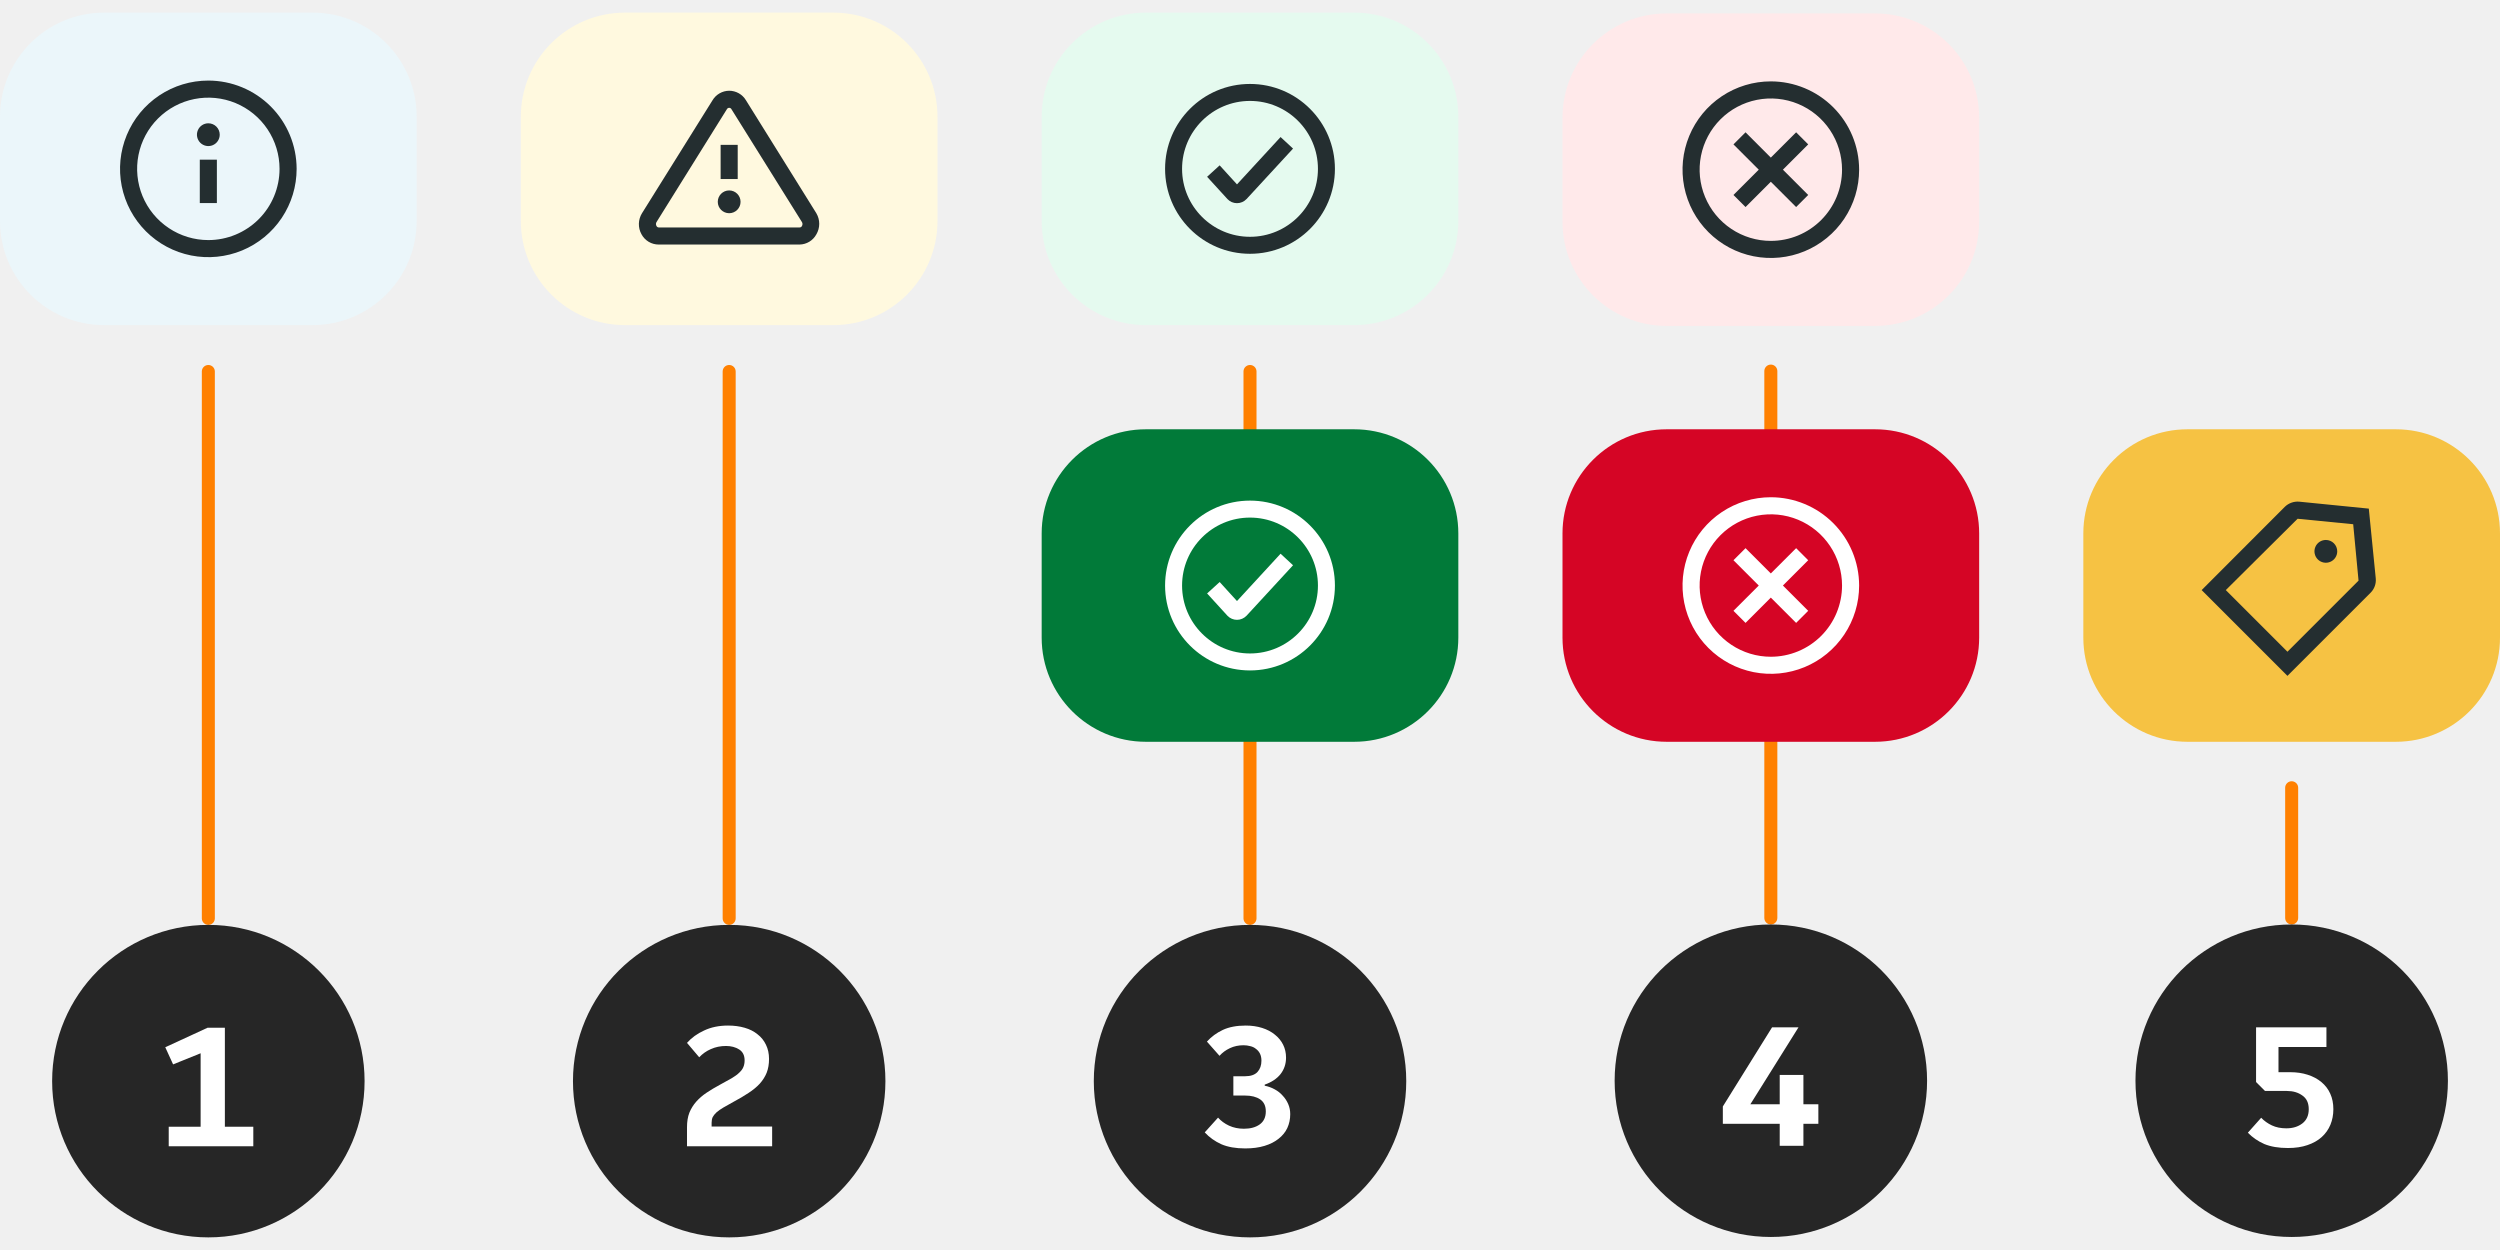
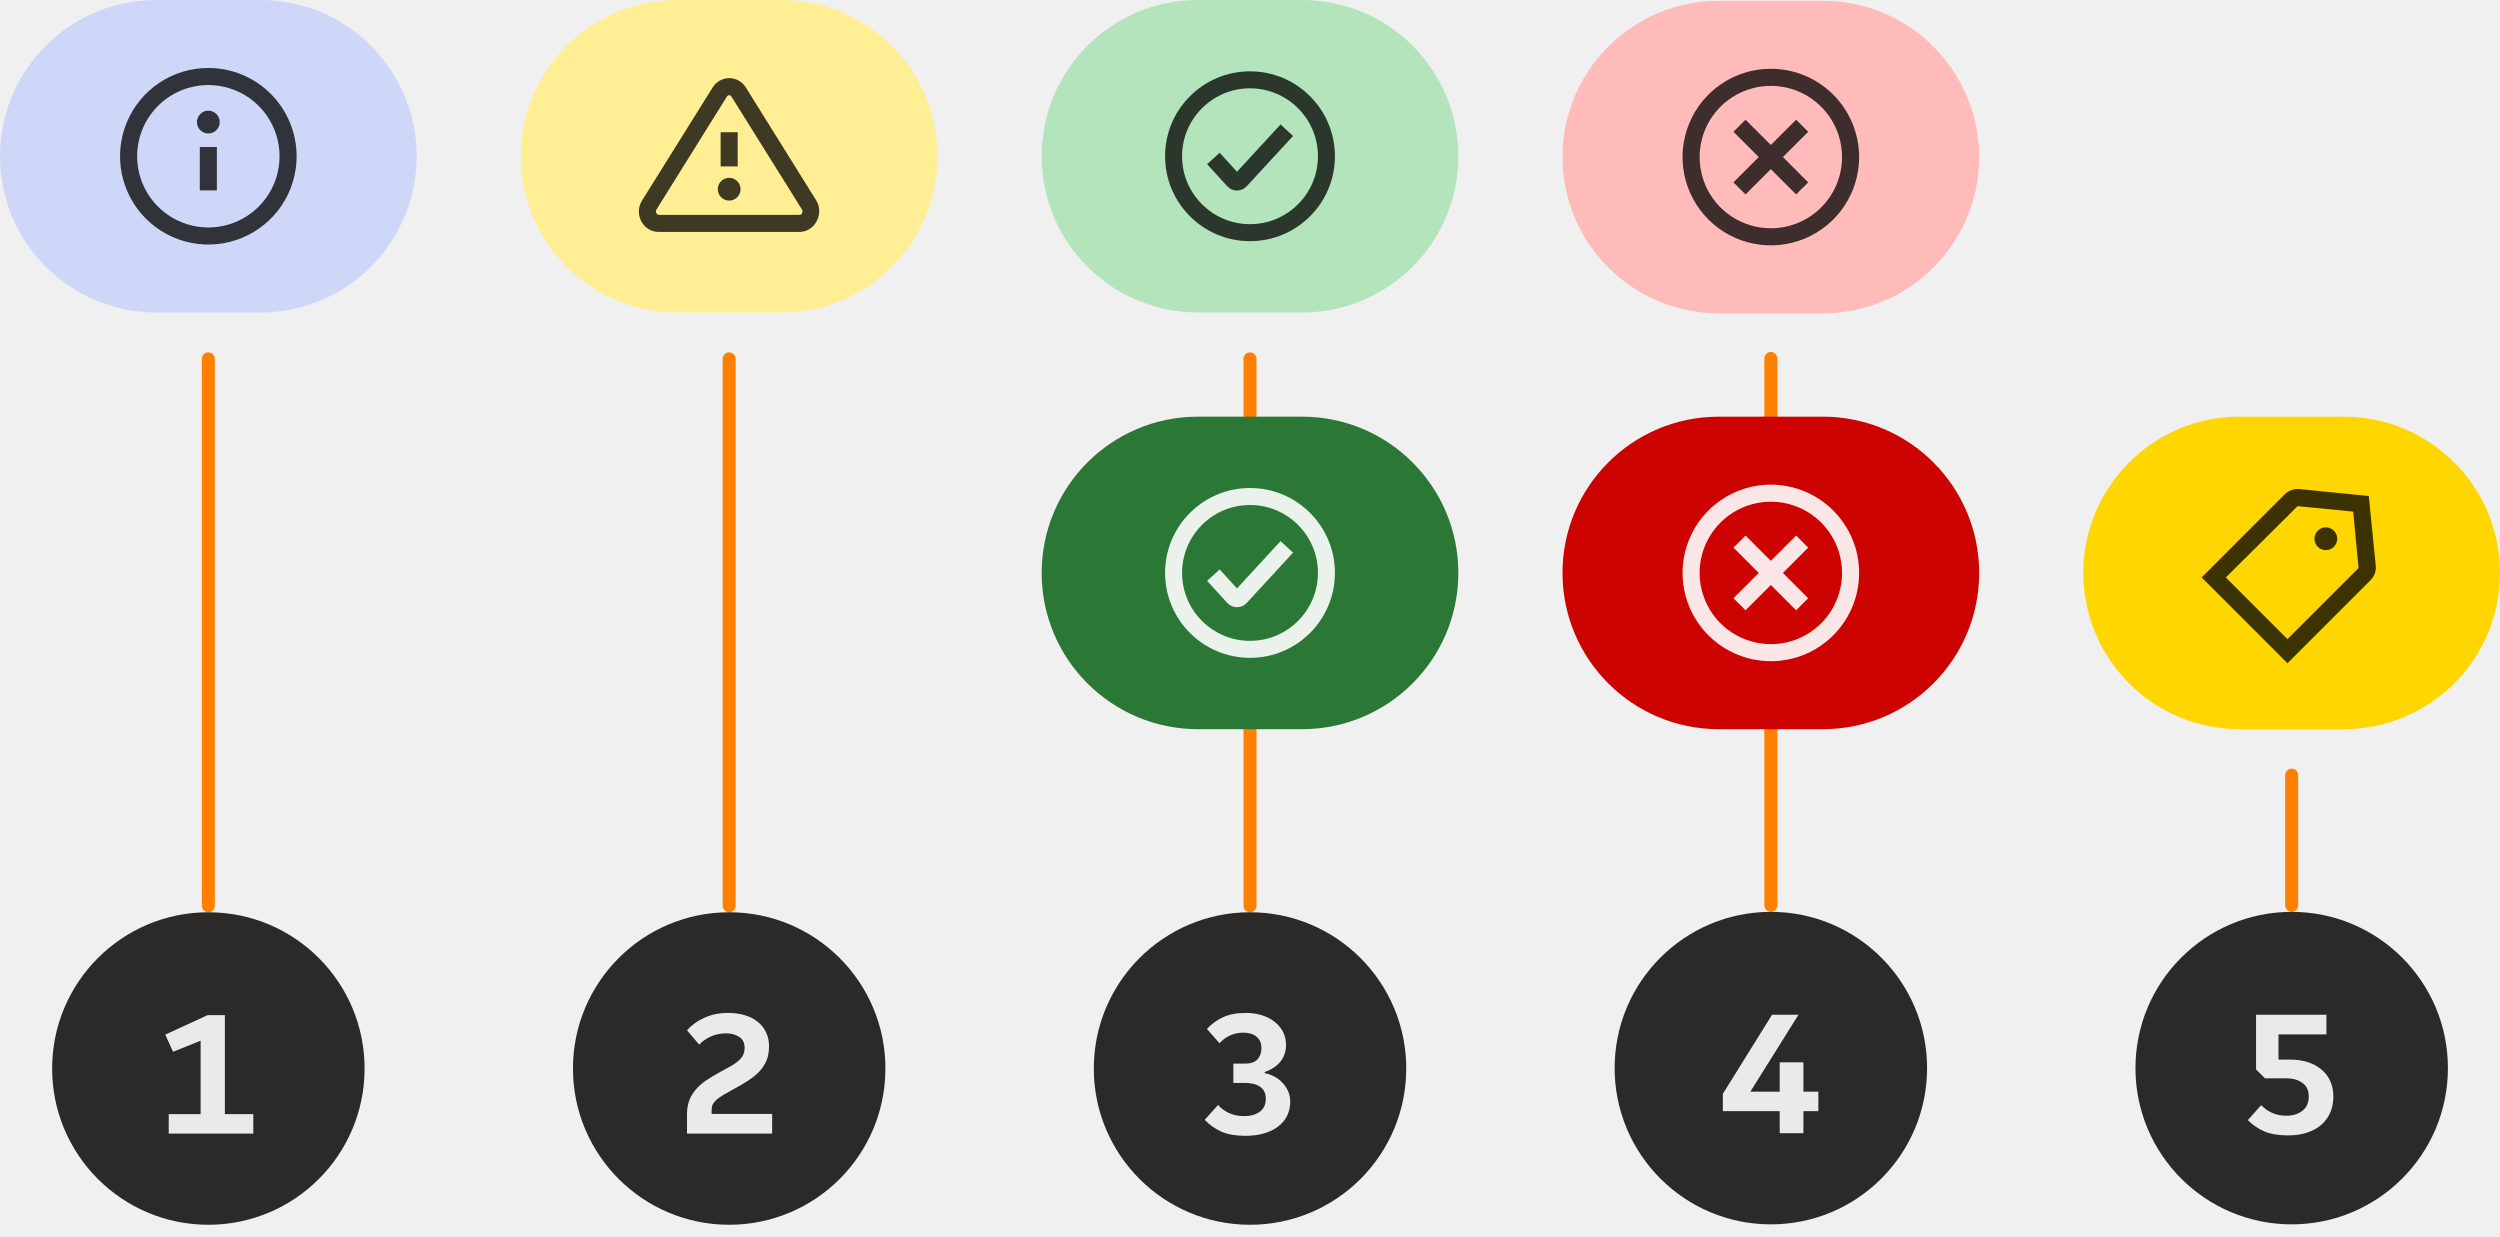
- <svg xmlns="http://www.w3.org/2000/svg" width="192" height="96" viewBox="0 0 192 96" fill="none">
-   <path d="M0 8.969C0 4.55 3.582 0.969 8 0.969H24C28.418 0.969 32 4.55 32 8.969V16.969C32 21.387 28.418 24.969 24 24.969H8C3.582 24.969 0 21.387 0 16.969V8.969Z" fill="#EBF6FA" />
-   <g clip-path="url(#clip0_6980_9092)">
-     <path d="M16 6.188C14.659 6.188 13.348 6.585 12.232 7.33C11.117 8.075 10.248 9.135 9.735 10.374C9.222 11.613 9.087 12.976 9.349 14.292C9.611 15.607 10.257 16.815 11.205 17.764C12.153 18.712 13.362 19.358 14.677 19.62C15.992 19.881 17.356 19.747 18.595 19.234C19.834 18.721 20.893 17.851 21.638 16.736C22.384 15.621 22.781 14.31 22.781 12.969C22.779 11.171 22.064 9.447 20.793 8.176C19.521 6.905 17.798 6.19 16 6.188ZM16 18.438C14.918 18.438 13.861 18.117 12.962 17.516C12.062 16.915 11.361 16.061 10.947 15.062C10.534 14.062 10.425 12.963 10.636 11.902C10.847 10.841 11.368 9.867 12.133 9.102C12.898 8.337 13.872 7.816 14.933 7.605C15.994 7.394 17.093 7.502 18.093 7.916C19.092 8.33 19.946 9.031 20.547 9.93C21.148 10.83 21.469 11.887 21.469 12.969C21.469 13.687 21.327 14.398 21.052 15.062C20.778 15.725 20.375 16.328 19.867 16.836C19.359 17.344 18.756 17.746 18.093 18.021C17.429 18.296 16.718 18.438 16 18.438ZM15.344 12.26H16.656V15.594H15.344V12.26ZM16.875 10.344C16.875 10.517 16.824 10.686 16.727 10.83C16.631 10.974 16.495 11.086 16.335 11.152C16.175 11.218 15.999 11.236 15.829 11.202C15.66 11.168 15.504 11.085 15.381 10.963C15.259 10.84 15.176 10.684 15.142 10.514C15.108 10.345 15.125 10.169 15.192 10.009C15.258 9.849 15.37 9.712 15.514 9.616C15.658 9.52 15.827 9.469 16 9.469C16.232 9.469 16.455 9.561 16.619 9.725C16.783 9.889 16.875 10.112 16.875 10.344Z" fill="#242E30" />
+ <svg xmlns="http://www.w3.org/2000/svg" width="192" height="95" viewBox="0 0 192 95" fill="none">
+   <path d="M0 12C0 5.373 5.373 0 12 0H20C26.627 0 32 5.373 32 12C32 18.627 26.627 24 20 24H12C5.373 24 0 18.627 0 12Z" fill="#CED7F8" />
+   <g clip-path="url(#clip0_14465_5205)">
+     <path d="M16 5.219C14.659 5.219 13.348 5.616 12.232 6.362C11.117 7.107 10.248 8.166 9.735 9.405C9.222 10.644 9.087 12.008 9.349 13.323C9.611 14.638 10.257 15.847 11.205 16.795C12.153 17.743 13.362 18.389 14.677 18.651C15.992 18.913 17.356 18.778 18.595 18.265C19.834 17.752 20.893 16.883 21.638 15.768C22.384 14.652 22.781 13.341 22.781 12C22.779 10.202 22.064 8.479 20.793 7.207C19.521 5.936 17.798 5.221 16 5.219ZM16 17.469C14.918 17.469 13.861 17.148 12.962 16.547C12.062 15.946 11.361 15.092 10.947 14.093C10.534 13.094 10.425 11.994 10.636 10.933C10.847 9.872 11.368 8.898 12.133 8.133C12.898 7.368 13.872 6.847 14.933 6.636C15.994 6.425 17.093 6.534 18.093 6.948C19.092 7.361 19.946 8.062 20.547 8.962C21.148 9.861 21.469 10.918 21.469 12C21.469 12.718 21.327 13.429 21.052 14.093C20.778 14.756 20.375 15.359 19.867 15.867C19.359 16.375 18.756 16.778 18.093 17.052C17.429 17.327 16.718 17.469 16 17.469ZM15.344 11.291H16.656V14.625H15.344V11.291ZM16.875 9.375C16.875 9.548 16.824 9.717 16.727 9.861C16.631 10.005 16.495 10.117 16.335 10.183C16.175 10.25 15.999 10.267 15.829 10.233C15.66 10.199 15.504 10.116 15.381 9.994C15.259 9.871 15.176 9.715 15.142 9.546C15.108 9.376 15.125 9.2 15.192 9.04C15.258 8.88 15.37 8.744 15.514 8.647C15.658 8.551 15.827 8.5 16 8.5C16.232 8.5 16.455 8.592 16.619 8.756C16.783 8.92 16.875 9.143 16.875 9.375Z" fill="black" fill-opacity="0.76" />
  </g>
-   <path d="M40 8.969C40 4.55 43.582 0.969 48 0.969H64C68.418 0.969 72 4.55 72 8.969V16.969C72 21.387 68.418 24.969 64 24.969H48C43.582 24.969 40 21.387 40 16.969V8.969Z" fill="#FFF9DF" />
-   <path d="M56.656 11.125H55.344V13.75H56.656V11.125Z" fill="#242E30" />
-   <path d="M56 16.375C56.483 16.375 56.875 15.983 56.875 15.5C56.875 15.017 56.483 14.625 56 14.625C55.517 14.625 55.125 15.017 55.125 15.5C55.125 15.983 55.517 16.375 56 16.375Z" fill="#242E30" />
-   <path d="M61.408 18.781H50.593C50.319 18.783 50.051 18.709 49.816 18.569C49.582 18.428 49.391 18.227 49.263 17.985C49.126 17.737 49.058 17.457 49.066 17.174C49.074 16.891 49.157 16.615 49.306 16.375L54.714 7.713C54.846 7.488 55.033 7.301 55.259 7.171C55.484 7.04 55.74 6.971 56 6.969C56.259 6.969 56.513 7.036 56.739 7.163C56.964 7.29 57.153 7.474 57.286 7.695L62.694 16.375C62.84 16.621 62.917 16.902 62.917 17.189C62.917 17.475 62.84 17.756 62.694 18.003C62.567 18.234 62.382 18.428 62.156 18.565C61.93 18.702 61.672 18.776 61.408 18.781ZM56 8.281C55.964 8.281 55.929 8.29 55.898 8.309C55.867 8.327 55.842 8.354 55.825 8.386L50.418 17.058C50.392 17.103 50.378 17.154 50.378 17.206C50.378 17.259 50.392 17.31 50.418 17.355C50.434 17.39 50.46 17.419 50.493 17.439C50.526 17.459 50.563 17.469 50.601 17.469H61.408C61.446 17.469 61.484 17.459 61.516 17.439C61.549 17.419 61.575 17.39 61.591 17.355C61.617 17.31 61.631 17.259 61.631 17.206C61.631 17.154 61.617 17.103 61.591 17.058L56.175 8.386C56.159 8.354 56.134 8.327 56.103 8.309C56.072 8.29 56.036 8.281 56 8.281Z" fill="#242E30" />
-   <path d="M160 40.969C160 36.55 163.582 32.969 168 32.969H184C188.418 32.969 192 36.55 192 40.969V48.969C192 53.387 188.418 56.969 184 56.969H168C163.582 56.969 160 53.387 160 48.969V40.969Z" fill="#F6C243" />
-   <g clip-path="url(#clip1_6980_9092)">
-     <path d="M175.676 51.907L169.087 45.319L175.466 38.931C175.612 38.786 175.788 38.675 175.982 38.606C176.175 38.536 176.381 38.51 176.586 38.529L181.924 39.062L182.457 44.409C182.478 44.612 182.454 44.816 182.386 45.009C182.318 45.201 182.208 45.376 182.064 45.52L175.676 51.907ZM170.942 45.319L175.676 50.053L181.136 44.593L180.725 40.261L176.455 39.841L170.942 45.319ZM178.625 41.469C178.452 41.469 178.283 41.52 178.139 41.616C177.995 41.712 177.883 41.849 177.817 42.009C177.75 42.169 177.733 42.345 177.767 42.514C177.8 42.684 177.884 42.84 178.006 42.962C178.129 43.085 178.284 43.168 178.454 43.202C178.624 43.236 178.8 43.218 178.96 43.152C179.12 43.086 179.256 42.974 179.352 42.83C179.449 42.686 179.5 42.517 179.5 42.344C179.5 42.112 179.408 41.889 179.244 41.725C179.08 41.561 178.857 41.469 178.625 41.469Z" fill="#242E30" />
+   <path d="M40 12C40 5.373 45.373 0 52 0H60C66.627 0 72 5.373 72 12C72 18.627 66.627 24 60 24H52C45.373 24 40 18.627 40 12Z" fill="#FFEE94" />
+   <path d="M56.656 10.156H55.344V12.781H56.656V10.156Z" fill="black" fill-opacity="0.76" />
+   <path d="M56 15.406C56.483 15.406 56.875 15.014 56.875 14.531C56.875 14.048 56.483 13.656 56 13.656C55.517 13.656 55.125 14.048 55.125 14.531C55.125 15.014 55.517 15.406 56 15.406Z" fill="black" fill-opacity="0.76" />
+   <path d="M61.408 17.812H50.593C50.319 17.814 50.051 17.74 49.816 17.6C49.582 17.46 49.391 17.258 49.263 17.016C49.126 16.768 49.058 16.488 49.066 16.205C49.074 15.922 49.157 15.646 49.306 15.406L54.714 6.744C54.846 6.519 55.033 6.332 55.259 6.202C55.484 6.072 55.74 6.002 56 6C56.259 6 56.513 6.067 56.739 6.194C56.964 6.322 57.153 6.505 57.286 6.726L62.694 15.406C62.84 15.652 62.917 15.934 62.917 16.22C62.917 16.506 62.84 16.788 62.694 17.034C62.567 17.265 62.382 17.46 62.156 17.596C61.93 17.733 61.672 17.808 61.408 17.812ZM56 7.313C55.964 7.312 55.929 7.321 55.898 7.34C55.867 7.358 55.842 7.385 55.825 7.418L50.418 16.089C50.392 16.134 50.378 16.185 50.378 16.238C50.378 16.29 50.392 16.341 50.418 16.386C50.434 16.421 50.46 16.45 50.493 16.47C50.526 16.49 50.563 16.5 50.601 16.5H61.408C61.446 16.5 61.484 16.49 61.516 16.47C61.549 16.45 61.575 16.421 61.591 16.386C61.617 16.341 61.631 16.29 61.631 16.238C61.631 16.185 61.617 16.134 61.591 16.089L56.175 7.418C56.159 7.385 56.134 7.358 56.103 7.34C56.072 7.321 56.036 7.312 56 7.313Z" fill="black" fill-opacity="0.76" />
+   <path d="M160 44C160 37.373 165.373 32 172 32H180C186.627 32 192 37.373 192 44C192 50.627 186.627 56 180 56H172C165.373 56 160 50.627 160 44Z" fill="#FFD600" />
+   <g clip-path="url(#clip1_14465_5205)">
+     <path d="M175.676 50.939L169.087 44.35L175.466 37.962C175.612 37.818 175.788 37.707 175.982 37.637C176.175 37.568 176.381 37.541 176.586 37.56L181.924 38.094L182.457 43.44C182.478 43.643 182.454 43.848 182.386 44.04C182.318 44.232 182.208 44.407 182.064 44.551L175.676 50.939ZM170.942 44.35L175.676 49.084L181.136 43.624L180.725 39.292L176.455 38.873L170.942 44.35ZM178.625 40.5C178.452 40.5 178.283 40.551 178.139 40.648C177.995 40.744 177.883 40.88 177.817 41.04C177.75 41.2 177.733 41.376 177.767 41.546C177.8 41.715 177.884 41.871 178.006 41.994C178.129 42.116 178.284 42.199 178.454 42.233C178.624 42.267 178.8 42.25 178.96 42.183C179.12 42.117 179.256 42.005 179.352 41.861C179.449 41.717 179.5 41.548 179.5 41.375C179.5 41.143 179.408 40.92 179.244 40.756C179.08 40.592 178.857 40.5 178.625 40.5Z" fill="black" fill-opacity="0.76" />
  </g>
-   <path d="M80 8.969C80 4.55 83.582 0.969 88 0.969H104C108.418 0.969 112 4.55 112 8.969V16.969C112 21.387 108.418 24.969 104 24.969H88C83.582 24.969 80 21.387 80 16.969V8.969Z" fill="#E5FAEF" />
-   <g clip-path="url(#clip2_6980_9092)">
-     <path d="M93.67 12.699L95 14.16L95.009 14.151L98.348 10.525L99.305 11.412L95.739 15.282C95.539 15.491 95.278 15.604 95 15.604C94.722 15.604 94.461 15.491 94.27 15.29L92.705 13.577L93.67 12.699Z" fill="#242E30" />
-     <path fill-rule="evenodd" clip-rule="evenodd" d="M89.478 12.969C89.478 9.369 92.4 6.447 96 6.447C99.6 6.447 102.522 9.369 102.522 12.969C102.522 16.569 99.6 19.491 96 19.491C92.4 19.491 89.478 16.569 89.478 12.969ZM90.783 12.969C90.783 15.847 93.122 18.186 96 18.186C98.879 18.186 101.218 15.847 101.218 12.969C101.218 10.091 98.879 7.751 96 7.751C93.122 7.751 90.783 10.091 90.783 12.969Z" fill="#242E30" />
+   <path d="M80 12C80 5.373 85.373 0 92 0H100C106.627 0 112 5.373 112 12C112 18.627 106.627 24 100 24H92C85.373 24 80 18.627 80 12Z" fill="#B4E4BB" />
+   <g clip-path="url(#clip2_14465_5205)">
+     <path d="M93.67 11.73L95 13.191L95.009 13.183L98.348 9.557L99.305 10.444L95.739 14.313C95.539 14.522 95.278 14.635 95 14.635C94.722 14.635 94.461 14.522 94.27 14.322L92.705 12.609L93.67 11.73Z" fill="black" fill-opacity="0.76" />
+     <path fill-rule="evenodd" clip-rule="evenodd" d="M89.478 12C89.478 8.4 92.4 5.478 96 5.478C99.6 5.478 102.522 8.4 102.522 12C102.522 15.6 99.6 18.522 96 18.522C92.4 18.522 89.478 15.6 89.478 12ZM90.783 12C90.783 14.878 93.122 17.217 96 17.217C98.879 17.217 101.218 14.878 101.218 12C101.218 9.122 98.879 6.783 96 6.783C93.122 6.783 90.783 9.122 90.783 12Z" fill="black" fill-opacity="0.76" />
  </g>
-   <path d="M120 9.031C120 4.613 123.582 1.031 128 1.031H144C148.418 1.031 152 4.613 152 9.031V17.031C152 21.45 148.418 25.031 144 25.031H128C123.582 25.031 120 21.45 120 17.031V9.031Z" fill="#FFE9EA" />
-   <g clip-path="url(#clip3_6980_9092)">
-     <path d="M138.87 11.089L136.928 13.031L138.87 14.974L137.943 15.901L136 13.959L134.058 15.901L133.13 14.974L135.073 13.031L133.13 11.089L134.058 10.161L136 12.104L137.943 10.161L138.87 11.089ZM142.781 13.031C142.781 14.373 142.384 15.684 141.638 16.799C140.893 17.914 139.834 18.783 138.595 19.296C137.356 19.81 135.992 19.944 134.677 19.682C133.362 19.421 132.153 18.775 131.205 17.826C130.257 16.878 129.611 15.67 129.349 14.354C129.087 13.039 129.222 11.675 129.735 10.436C130.248 9.197 131.117 8.138 132.233 7.393C133.348 6.648 134.659 6.25 136 6.25C137.798 6.252 139.521 6.968 140.793 8.239C142.064 9.51 142.779 11.233 142.781 13.031ZM141.469 13.031C141.469 11.95 141.148 10.892 140.547 9.993C139.946 9.094 139.092 8.393 138.093 7.979C137.094 7.565 135.994 7.457 134.933 7.668C133.872 7.879 132.898 8.399 132.133 9.164C131.368 9.929 130.847 10.903 130.636 11.964C130.425 13.025 130.534 14.125 130.948 15.124C131.361 16.123 132.062 16.977 132.962 17.578C133.861 18.179 134.918 18.5 136 18.5C136.718 18.5 137.429 18.358 138.093 18.084C138.756 17.809 139.359 17.406 139.867 16.898C140.375 16.39 140.778 15.787 141.052 15.124C141.327 14.461 141.469 13.749 141.469 13.031Z" fill="#242E30" />
+   <path d="M120 12.062C120 5.435 125.373 0.062 132 0.062H140C146.627 0.062 152 5.435 152 12.062C152 18.69 146.627 24.062 140 24.062H132C125.373 24.062 120 18.69 120 12.062Z" fill="#FFBBBA" />
+   <g clip-path="url(#clip3_14465_5205)">
+     <path d="M138.87 10.12L136.928 12.062L138.87 14.005L137.943 14.932L136 12.99L134.058 14.932L133.13 14.005L135.073 12.062L133.13 10.12L134.058 9.193L136 11.135L137.943 9.193L138.87 10.12ZM142.781 12.062C142.781 13.404 142.384 14.715 141.638 15.83C140.893 16.945 139.834 17.814 138.595 18.328C137.356 18.841 135.992 18.975 134.677 18.713C133.362 18.452 132.153 17.806 131.205 16.858C130.257 15.909 129.611 14.701 129.349 13.386C129.087 12.07 129.222 10.707 129.735 9.467C130.248 8.228 131.117 7.169 132.233 6.424C133.348 5.679 134.659 5.281 136 5.281C137.798 5.284 139.521 5.999 140.793 7.27C142.064 8.541 142.779 10.265 142.781 12.062ZM141.469 12.062C141.469 10.981 141.148 9.924 140.547 9.024C139.946 8.125 139.092 7.424 138.093 7.01C137.094 6.596 135.994 6.488 134.933 6.699C133.872 6.91 132.898 7.431 132.133 8.196C131.368 8.96 130.847 9.935 130.636 10.996C130.425 12.056 130.534 13.156 130.948 14.155C131.361 15.155 132.062 16.009 132.962 16.61C133.861 17.21 134.918 17.531 136 17.531C136.718 17.531 137.429 17.39 138.093 17.115C138.756 16.84 139.359 16.437 139.867 15.93C140.375 15.422 140.778 14.819 141.052 14.155C141.327 13.492 141.469 12.781 141.469 12.062Z" fill="black" fill-opacity="0.76" />
  </g>
-   <rect x="15.5" y="28.031" width="1" height="43" rx="0.5" fill="#FF8000" />
-   <ellipse cx="16.002" cy="83.031" rx="11.998" ry="12" fill="#262626" />
-   <path d="M12.958 86.533H15.408L15.408 80.891L13.294 81.745L12.692 80.429L15.94 78.931H17.27L17.27 86.533H19.454V88.031H12.958V86.533Z" fill="white" />
-   <rect x="55.5" y="28.031" width="1" height="43" rx="0.5" fill="#FF8000" />
-   <ellipse cx="56.002" cy="83.031" rx="11.998" ry="12" fill="#262626" />
-   <path d="M52.762 86.561C52.762 86.141 52.822 85.773 52.944 85.455C53.074 85.138 53.252 84.853 53.476 84.601C53.7 84.349 53.966 84.121 54.274 83.915C54.582 83.71 54.918 83.509 55.282 83.313C55.646 83.117 55.949 82.949 56.192 82.809C56.444 82.66 56.64 82.515 56.78 82.375C56.929 82.235 57.032 82.095 57.088 81.955C57.153 81.806 57.186 81.633 57.186 81.437C57.186 81.055 57.046 80.775 56.766 80.597C56.486 80.42 56.15 80.331 55.758 80.331C55.338 80.331 54.95 80.411 54.596 80.569C54.25 80.719 53.952 80.929 53.7 81.199L52.762 80.093C53.107 79.701 53.546 79.384 54.078 79.141C54.61 78.889 55.221 78.763 55.912 78.763C56.378 78.763 56.803 78.819 57.186 78.931C57.578 79.043 57.909 79.211 58.18 79.435C58.46 79.65 58.674 79.916 58.824 80.233C58.982 80.551 59.062 80.915 59.062 81.325C59.062 81.727 59.001 82.081 58.88 82.389C58.758 82.688 58.581 82.968 58.348 83.229C58.114 83.481 57.825 83.719 57.48 83.943C57.144 84.167 56.756 84.396 56.318 84.629C56.019 84.797 55.762 84.942 55.548 85.063C55.342 85.185 55.17 85.306 55.03 85.427C54.899 85.549 54.801 85.67 54.736 85.791C54.68 85.913 54.652 86.057 54.652 86.225V86.519H59.3V88.031H52.762V86.561Z" fill="white" />
-   <rect x="95.5" y="28.031" width="1" height="43" rx="0.5" fill="#FF8000" />
-   <ellipse cx="96.002" cy="83.031" rx="11.998" ry="12" fill="#262626" />
-   <path d="M95.632 88.199C94.904 88.199 94.292 88.092 93.798 87.877C93.303 87.653 92.878 87.35 92.524 86.967L93.546 85.833C93.77 86.085 94.05 86.291 94.386 86.449C94.731 86.608 95.114 86.687 95.534 86.687C96.038 86.687 96.444 86.575 96.752 86.351C97.06 86.127 97.214 85.796 97.214 85.357C97.214 84.937 97.069 84.629 96.78 84.433C96.49 84.237 96.108 84.139 95.632 84.139H94.722V82.655H95.632C96.052 82.655 96.364 82.548 96.57 82.333C96.775 82.109 96.878 81.82 96.878 81.465C96.878 81.251 96.84 81.069 96.766 80.919C96.691 80.77 96.588 80.649 96.458 80.555C96.336 80.453 96.192 80.383 96.024 80.345C95.856 80.299 95.683 80.275 95.506 80.275C95.123 80.275 94.773 80.35 94.456 80.499C94.138 80.649 93.872 80.845 93.658 81.087L92.692 79.995C93.028 79.622 93.434 79.323 93.91 79.099C94.386 78.875 94.974 78.763 95.674 78.763C96.131 78.763 96.551 78.824 96.934 78.945C97.316 79.067 97.643 79.239 97.914 79.463C98.184 79.678 98.394 79.935 98.544 80.233C98.693 80.532 98.768 80.863 98.768 81.227C98.768 81.703 98.628 82.123 98.348 82.487C98.068 82.842 97.662 83.113 97.13 83.299V83.383C97.41 83.439 97.666 83.533 97.9 83.663C98.142 83.794 98.348 83.957 98.516 84.153C98.693 84.34 98.833 84.555 98.936 84.797C99.038 85.031 99.09 85.287 99.09 85.567C99.09 85.95 99.015 86.305 98.866 86.631C98.716 86.949 98.492 87.224 98.194 87.457C97.904 87.691 97.545 87.873 97.116 88.003C96.686 88.134 96.192 88.199 95.632 88.199Z" fill="white" />
-   <rect x="135.5" y="28" width="1" height="43" rx="0.5" fill="#FF8000" />
-   <ellipse cx="136.002" cy="83" rx="11.998" ry="12" fill="#262626" />
-   <path d="M136.682 86.306H132.314V84.976L136.094 78.9H138.124L134.428 84.808H136.682V82.554H138.502V84.808H139.65V86.306H138.502V88H136.682V86.306Z" fill="white" />
-   <rect x="175.5" y="60" width="1" height="11" rx="0.5" fill="#FF8000" />
-   <ellipse cx="176.002" cy="83" rx="11.998" ry="12" fill="#262626" />
-   <path d="M175.716 88.168C174.997 88.168 174.39 88.065 173.896 87.86C173.41 87.645 172.99 87.356 172.636 86.992L173.658 85.844C173.891 86.087 174.166 86.283 174.484 86.432C174.801 86.581 175.17 86.656 175.59 86.656C176.084 86.656 176.495 86.53 176.822 86.278C177.148 86.026 177.312 85.662 177.312 85.186C177.312 84.71 177.148 84.36 176.822 84.136C176.504 83.903 176.108 83.786 175.632 83.786H173.952L173.266 83.1V78.9H178.67V80.412H174.988V82.344H175.884C176.378 82.344 176.826 82.409 177.228 82.54C177.638 82.671 177.988 82.857 178.278 83.1C178.576 83.343 178.805 83.641 178.964 83.996C179.122 84.341 179.202 84.738 179.202 85.186C179.202 85.615 179.127 86.012 178.978 86.376C178.828 86.74 178.604 87.057 178.306 87.328C178.016 87.589 177.652 87.795 177.214 87.944C176.784 88.093 176.285 88.168 175.716 88.168Z" fill="white" />
-   <path d="M80 40.969C80 36.55 83.582 32.969 88 32.969H104C108.418 32.969 112 36.55 112 40.969V48.969C112 53.387 108.418 56.969 104 56.969H88C83.582 56.969 80 53.387 80 48.969V40.969Z" fill="#017A39" />
-   <g clip-path="url(#clip4_6980_9092)">
-     <path d="M93.67 44.699L95 46.16L95.009 46.151L98.348 42.525L99.305 43.412L95.739 47.282C95.539 47.49 95.278 47.603 95 47.603C94.722 47.603 94.461 47.49 94.27 47.291L92.705 45.577L93.67 44.699Z" fill="white" />
-     <path fill-rule="evenodd" clip-rule="evenodd" d="M89.478 44.969C89.478 41.369 92.4 38.447 96 38.447C99.6 38.447 102.522 41.369 102.522 44.969C102.522 48.569 99.6 51.49 96 51.49C92.4 51.49 89.478 48.569 89.478 44.969ZM90.783 44.969C90.783 47.847 93.122 50.186 96 50.186C98.879 50.186 101.218 47.847 101.218 44.969C101.218 42.09 98.879 39.751 96 39.751C93.122 39.751 90.783 42.09 90.783 44.969Z" fill="white" />
+   <rect x="15.5" y="27.062" width="1" height="43" rx="0.5" fill="#FF8000" />
+   <ellipse cx="16.002" cy="82.062" rx="11.998" ry="12" fill="#2B2A28" />
+   <path d="M12.958 85.564H15.408L15.408 79.922L13.294 80.776L12.692 79.46L15.94 77.963H17.27L17.27 85.564H19.454V87.062H12.958V85.564Z" fill="white" fill-opacity="0.9" />
+   <rect x="55.5" y="27.062" width="1" height="43" rx="0.5" fill="#FF8000" />
+   <ellipse cx="56.002" cy="82.062" rx="11.998" ry="12" fill="#2B2A28" />
+   <path d="M52.762 85.593C52.762 85.172 52.822 84.804 52.944 84.487C53.074 84.169 53.252 83.885 53.476 83.632C53.7 83.38 53.966 83.152 54.274 82.947C54.582 82.741 54.918 82.54 55.282 82.344C55.646 82.148 55.949 81.981 56.192 81.841C56.444 81.691 56.64 81.546 56.78 81.406C56.929 81.266 57.032 81.126 57.088 80.987C57.153 80.837 57.186 80.665 57.186 80.469C57.186 80.086 57.046 79.806 56.766 79.629C56.486 79.451 56.15 79.362 55.758 79.362C55.338 79.362 54.95 79.442 54.596 79.6C54.25 79.75 53.952 79.96 53.7 80.231L52.762 79.124C53.107 78.733 53.546 78.415 54.078 78.172C54.61 77.921 55.221 77.794 55.912 77.794C56.378 77.794 56.803 77.85 57.186 77.963C57.578 78.075 57.909 78.243 58.18 78.466C58.46 78.681 58.674 78.947 58.824 79.264C58.982 79.582 59.062 79.946 59.062 80.356C59.062 80.758 59.001 81.112 58.88 81.421C58.758 81.719 58.581 81.999 58.348 82.26C58.114 82.513 57.825 82.751 57.48 82.975C57.144 83.198 56.756 83.427 56.318 83.66C56.019 83.829 55.762 83.973 55.548 84.094C55.342 84.216 55.17 84.337 55.03 84.459C54.899 84.58 54.801 84.701 54.736 84.823C54.68 84.944 54.652 85.088 54.652 85.257V85.55H59.3V87.062H52.762V85.593Z" fill="white" fill-opacity="0.9" />
+   <rect x="95.5" y="27.062" width="1" height="43" rx="0.5" fill="#FF8000" />
+   <ellipse cx="96.002" cy="82.062" rx="11.998" ry="12" fill="#2B2A28" />
+   <path d="M95.632 87.231C94.904 87.231 94.292 87.123 93.798 86.909C93.303 86.684 92.878 86.381 92.524 85.999L93.546 84.865C93.77 85.117 94.05 85.322 94.386 85.481C94.731 85.639 95.114 85.719 95.534 85.719C96.038 85.719 96.444 85.606 96.752 85.382C97.06 85.159 97.214 84.827 97.214 84.388C97.214 83.969 97.069 83.66 96.78 83.465C96.49 83.269 96.108 83.171 95.632 83.171H94.722V81.686H95.632C96.052 81.686 96.364 81.579 96.57 81.365C96.775 81.141 96.878 80.851 96.878 80.496C96.878 80.282 96.84 80.1 96.766 79.951C96.691 79.801 96.588 79.68 96.458 79.587C96.336 79.484 96.192 79.414 96.024 79.376C95.856 79.33 95.683 79.306 95.506 79.306C95.123 79.306 94.773 79.381 94.456 79.531C94.138 79.68 93.872 79.876 93.658 80.118L92.692 79.026C93.028 78.653 93.434 78.355 93.91 78.13C94.386 77.906 94.974 77.794 95.674 77.794C96.131 77.794 96.551 77.855 96.934 77.977C97.316 78.098 97.643 78.27 97.914 78.495C98.184 78.709 98.394 78.966 98.544 79.264C98.693 79.563 98.768 79.894 98.768 80.258C98.768 80.734 98.628 81.154 98.348 81.519C98.068 81.873 97.662 82.144 97.13 82.331V82.415C97.41 82.471 97.666 82.564 97.9 82.695C98.142 82.825 98.348 82.989 98.516 83.184C98.693 83.371 98.833 83.586 98.936 83.829C99.038 84.062 99.09 84.319 99.09 84.599C99.09 84.981 99.015 85.336 98.866 85.662C98.716 85.98 98.492 86.255 98.194 86.489C97.904 86.722 97.545 86.904 97.116 87.034C96.686 87.165 96.192 87.231 95.632 87.231Z" fill="white" fill-opacity="0.9" />
+   <rect x="135.5" y="27.031" width="1" height="43" rx="0.5" fill="#FF8000" />
+   <ellipse cx="136.002" cy="82.031" rx="11.998" ry="12" fill="#2B2A28" />
+   <path d="M136.682 85.337H132.314V84.007L136.094 77.931H138.124L134.428 83.839H136.682V81.585H138.502V83.839H139.65V85.337H138.502V87.031H136.682V85.337Z" fill="white" fill-opacity="0.9" />
+   <rect x="175.5" y="59.031" width="1" height="11" rx="0.5" fill="#FF8000" />
+   <ellipse cx="176.002" cy="82.031" rx="11.998" ry="12" fill="#2B2A28" />
+   <path d="M175.716 87.199C174.997 87.199 174.39 87.097 173.896 86.891C173.41 86.677 172.99 86.387 172.636 86.023L173.658 84.875C173.891 85.118 174.166 85.314 174.484 85.463C174.801 85.613 175.17 85.687 175.59 85.687C176.084 85.687 176.495 85.561 176.822 85.309C177.148 85.057 177.312 84.693 177.312 84.217C177.312 83.741 177.148 83.391 176.822 83.167C176.504 82.934 176.108 82.817 175.632 82.817H173.952L173.266 82.131V77.931H178.67V79.443H174.988V81.375H175.884C176.378 81.375 176.826 81.441 177.228 81.571C177.638 81.702 177.988 81.889 178.278 82.131C178.576 82.374 178.805 82.673 178.964 83.027C179.122 83.373 179.202 83.769 179.202 84.217C179.202 84.647 179.127 85.043 178.978 85.407C178.828 85.771 178.604 86.089 178.306 86.359C178.016 86.621 177.652 86.826 177.214 86.975C176.784 87.125 176.285 87.199 175.716 87.199Z" fill="white" fill-opacity="0.9" />
+   <path d="M80 44C80 37.373 85.373 32 92 32H100C106.627 32 112 37.373 112 44C112 50.627 106.627 56 100 56H92C85.373 56 80 50.627 80 44Z" fill="#2B7836" />
+   <g clip-path="url(#clip4_14465_5205)">
+     <path d="M93.67 43.73L95 45.191L95.009 45.183L98.348 41.556L99.305 42.444L95.739 46.313C95.539 46.522 95.278 46.635 95 46.635C94.722 46.635 94.461 46.522 94.27 46.322L92.705 44.609L93.67 43.73Z" fill="white" fill-opacity="0.9" />
+     <path fill-rule="evenodd" clip-rule="evenodd" d="M89.478 44C89.478 40.4 92.4 37.478 96 37.478C99.6 37.478 102.522 40.4 102.522 44C102.522 47.6 99.6 50.522 96 50.522C92.4 50.522 89.478 47.6 89.478 44ZM90.783 44C90.783 46.878 93.122 49.217 96 49.217C98.879 49.217 101.218 46.878 101.218 44C101.218 41.122 98.879 38.783 96 38.783C93.122 38.783 90.783 41.122 90.783 44Z" fill="white" fill-opacity="0.9" />
  </g>
-   <path d="M120 40.969C120 36.55 123.582 32.969 128 32.969H144C148.418 32.969 152 36.55 152 40.969V48.969C152 53.387 148.418 56.969 144 56.969H128C123.582 56.969 120 53.387 120 48.969V40.969Z" fill="#D50525" />
-   <g clip-path="url(#clip5_6980_9092)">
-     <path d="M138.87 43.026L136.928 44.969L138.87 46.911L137.943 47.839L136 45.896L134.058 47.839L133.13 46.911L135.073 44.969L133.13 43.026L134.058 42.099L136 44.041L137.943 42.099L138.87 43.026ZM142.781 44.969C142.781 46.31 142.384 47.621 141.638 48.736C140.893 49.851 139.834 50.721 138.595 51.234C137.356 51.747 135.992 51.881 134.677 51.62C133.362 51.358 132.153 50.712 131.205 49.764C130.257 48.815 129.611 47.607 129.349 46.292C129.087 44.976 129.222 43.613 129.735 42.374C130.248 41.135 131.117 40.075 132.233 39.33C133.348 38.585 134.659 38.188 136 38.188C137.798 38.19 139.521 38.905 140.793 40.176C142.064 41.447 142.779 43.171 142.781 44.969ZM141.469 44.969C141.469 43.887 141.148 42.83 140.547 41.931C139.946 41.031 139.092 40.33 138.093 39.916C137.094 39.502 135.994 39.394 134.933 39.605C133.872 39.816 132.898 40.337 132.133 41.102C131.368 41.867 130.847 42.841 130.636 43.902C130.425 44.963 130.534 46.062 130.948 47.062C131.361 48.061 132.062 48.915 132.962 49.516C133.861 50.117 134.918 50.438 136 50.438C136.718 50.438 137.429 50.296 138.093 50.021C138.756 49.746 139.359 49.344 139.867 48.836C140.375 48.328 140.778 47.725 141.052 47.062C141.327 46.398 141.469 45.687 141.469 44.969Z" fill="white" />
+   <path d="M120 44C120 37.373 125.373 32 132 32H140C146.627 32 152 37.373 152 44C152 50.627 146.627 56 140 56H132C125.373 56 120 50.627 120 44Z" fill="#CC0300" />
+   <g clip-path="url(#clip5_14465_5205)">
+     <path d="M138.87 42.057L136.928 44L138.87 45.943L137.943 46.87L136 44.928L134.058 46.87L133.13 45.943L135.073 44L133.13 42.057L134.058 41.13L136 43.072L137.943 41.13L138.87 42.057ZM142.781 44C142.781 45.341 142.384 46.652 141.638 47.767C140.893 48.883 139.834 49.752 138.595 50.265C137.356 50.778 135.992 50.913 134.677 50.651C133.362 50.389 132.153 49.743 131.205 48.795C130.257 47.847 129.611 46.638 129.349 45.323C129.087 44.008 129.222 42.644 129.735 41.405C130.248 40.166 131.117 39.107 132.233 38.362C133.348 37.617 134.659 37.219 136 37.219C137.798 37.221 139.521 37.936 140.793 39.208C142.064 40.479 142.779 42.202 142.781 44ZM141.469 44C141.469 42.918 141.148 41.861 140.547 40.962C139.946 40.062 139.092 39.361 138.093 38.947C137.094 38.534 135.994 38.425 134.933 38.636C133.872 38.847 132.898 39.368 132.133 40.133C131.368 40.898 130.847 41.872 130.636 42.933C130.425 43.994 130.534 45.093 130.948 46.093C131.361 47.092 132.062 47.946 132.962 48.547C133.861 49.148 134.918 49.469 136 49.469C136.718 49.469 137.429 49.327 138.093 49.053C138.756 48.778 139.359 48.375 139.867 47.867C140.375 47.359 140.778 46.756 141.052 46.093C141.327 45.429 141.469 44.718 141.469 44Z" fill="white" fill-opacity="0.9" />
  </g>
  <defs>
-     <clipPath id="clip0_6980_9092">
-       <rect width="14" height="14" fill="white" transform="translate(9 5.96875)" />
+     <clipPath id="clip0_14465_5205">
+       <rect width="14" height="14" fill="white" transform="translate(9 5)" />
    </clipPath>
-     <clipPath id="clip1_6980_9092">
-       <rect width="14" height="14" fill="white" transform="translate(169 37.9688)" />
+     <clipPath id="clip1_14465_5205">
+       <rect width="14" height="14" fill="white" transform="translate(169 37)" />
    </clipPath>
-     <clipPath id="clip2_6980_9092">
-       <rect width="14" height="14" fill="white" transform="translate(89 5.96875)" />
+     <clipPath id="clip2_14465_5205">
+       <rect width="14" height="14" fill="white" transform="translate(89 5)" />
    </clipPath>
-     <clipPath id="clip3_6980_9092">
-       <rect width="14" height="14" fill="white" transform="translate(129 6.03125)" />
+     <clipPath id="clip3_14465_5205">
+       <rect width="14" height="14" fill="white" transform="translate(129 5.0625)" />
    </clipPath>
-     <clipPath id="clip4_6980_9092">
-       <rect width="14" height="14" fill="white" transform="translate(89 37.9688)" />
+     <clipPath id="clip4_14465_5205">
+       <rect width="14" height="14" fill="white" transform="translate(89 37)" />
    </clipPath>
-     <clipPath id="clip5_6980_9092">
-       <rect width="14" height="14" fill="white" transform="translate(129 37.9688)" />
+     <clipPath id="clip5_14465_5205">
+       <rect width="14" height="14" fill="white" transform="translate(129 37)" />
    </clipPath>
  </defs>
</svg>
